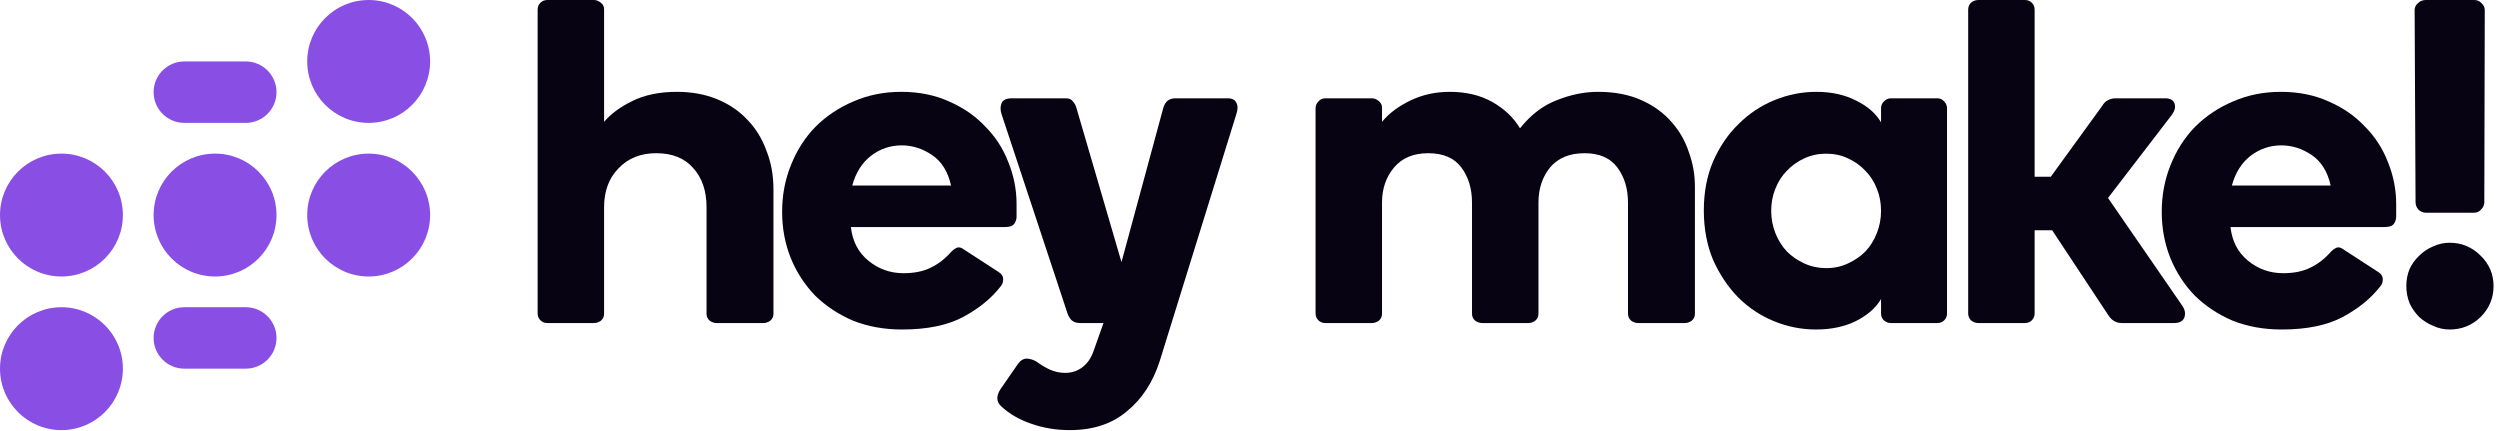
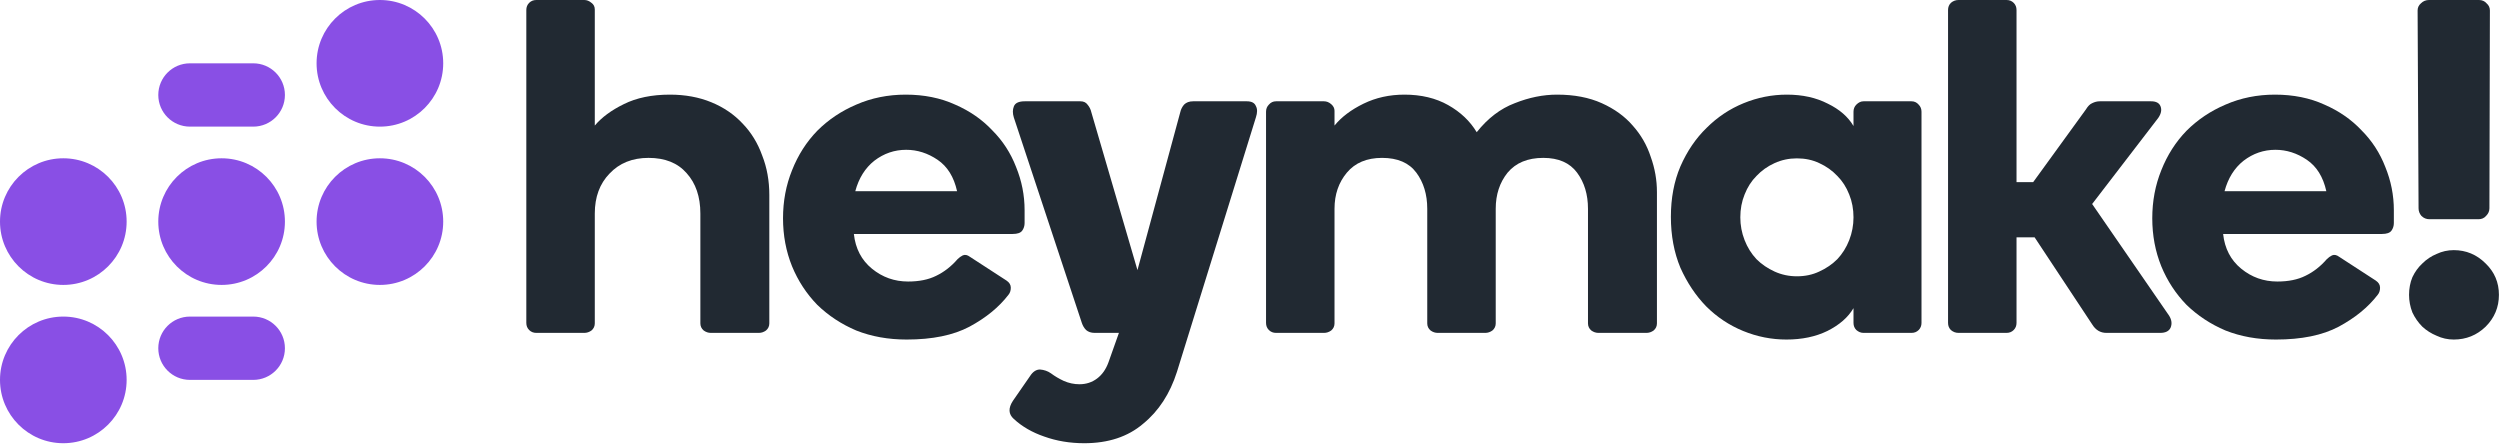
- <svg xmlns="http://www.w3.org/2000/svg" width="372" height="64" viewBox="0 0 372 64" fill="none">
+ <svg xmlns="http://www.w3.org/2000/svg" width="361" height="64" viewBox="0 0 361 64" fill="none">
  <path d="M22.857 13.714C22.857 11.19 24.904 9.143 27.429 9.143H36.571C39.096 9.143 41.143 11.19 41.143 13.714C41.143 16.239 39.096 18.286 36.571 18.286H27.429C24.904 18.286 22.857 16.239 22.857 13.714Z" fill="#894FE5" />
  <path d="M45.714 9.143C45.714 4.093 49.808 0 54.857 0C59.907 0 64 4.093 64 9.143C64 14.192 59.907 18.286 54.857 18.286C49.808 18.286 45.714 14.192 45.714 9.143Z" fill="#894FE5" />
  <path d="M0 32C0 26.951 4.093 22.857 9.143 22.857C14.192 22.857 18.286 26.951 18.286 32C18.286 37.05 14.192 41.143 9.143 41.143C4.093 41.143 0 37.05 0 32Z" fill="#894FE5" />
  <path d="M22.857 32C22.857 26.951 26.951 22.857 32 22.857C37.05 22.857 41.143 26.951 41.143 32C41.143 37.05 37.05 41.143 32 41.143C26.951 41.143 22.857 37.05 22.857 32Z" fill="#894FE5" />
  <path d="M45.714 32C45.714 26.951 49.808 22.857 54.857 22.857C59.907 22.857 64 26.951 64 32C64 37.05 59.907 41.143 54.857 41.143C49.808 41.143 45.714 37.05 45.714 32Z" fill="#894FE5" />
  <path d="M0 54.857C0 49.808 4.093 45.714 9.143 45.714C14.192 45.714 18.286 49.808 18.286 54.857C18.286 59.907 14.192 64 9.143 64C4.093 64 0 59.907 0 54.857Z" fill="#894FE5" />
  <path d="M22.857 50.286C22.857 47.761 24.904 45.714 27.429 45.714H36.571C39.096 45.714 41.143 47.761 41.143 50.286C41.143 52.81 39.096 54.857 36.571 54.857H27.429C24.904 54.857 22.857 52.81 22.857 50.286Z" fill="#894FE5" />
-   <path d="M105.133 30.833C105.133 28.406 104.469 26.461 103.142 24.996C101.86 23.531 100.029 22.798 97.648 22.798C95.313 22.798 93.436 23.554 92.017 25.064C90.598 26.529 89.888 28.452 89.888 30.833V46.695C89.888 47.107 89.728 47.451 89.408 47.725C89.087 47.954 88.744 48.069 88.378 48.069H81.442C81.03 48.069 80.687 47.931 80.412 47.657C80.137 47.382 80 47.039 80 46.627V1.442C80 1.03 80.137 0.687 80.412 0.412C80.687 0.137 81.03 0 81.442 0H88.378C88.744 0 89.087 0.137 89.408 0.412C89.728 0.641 89.888 0.961 89.888 1.373V18.129C90.896 16.939 92.292 15.908 94.077 15.039C95.908 14.123 98.129 13.665 100.738 13.665C102.936 13.665 104.927 14.031 106.712 14.764C108.498 15.496 110.009 16.526 111.245 17.854C112.481 19.136 113.419 20.669 114.06 22.455C114.747 24.195 115.09 26.094 115.09 28.154V46.695C115.09 47.107 114.93 47.451 114.609 47.725C114.289 47.954 113.946 48.069 113.579 48.069H106.644C106.278 48.069 105.934 47.954 105.614 47.725C105.293 47.451 105.133 47.107 105.133 46.695V30.833Z" fill="#080312" />
-   <path d="M134.098 13.665C136.753 13.665 139.133 14.146 141.239 15.107C143.345 16.023 145.131 17.259 146.595 18.815C148.106 20.326 149.251 22.089 150.029 24.103C150.853 26.117 151.265 28.2 151.265 30.352V32.206C151.265 32.618 151.151 32.984 150.922 33.305C150.693 33.625 150.235 33.785 149.548 33.785H126.613C126.842 35.891 127.711 37.562 129.222 38.798C130.733 40.034 132.472 40.652 134.441 40.652C136.043 40.652 137.394 40.378 138.492 39.828C139.637 39.279 140.667 38.478 141.583 37.425C141.812 37.196 142.063 37.013 142.338 36.876C142.658 36.738 143.002 36.807 143.368 37.081L148.656 40.515C149.068 40.79 149.274 41.133 149.274 41.545C149.274 41.957 149.159 42.3 148.93 42.575C147.557 44.361 145.68 45.894 143.299 47.176C140.965 48.412 137.943 49.03 134.235 49.03C131.58 49.03 129.153 48.595 126.956 47.725C124.804 46.81 122.927 45.574 121.325 44.017C119.769 42.415 118.555 40.561 117.686 38.455C116.816 36.303 116.381 33.991 116.381 31.519C116.381 29.047 116.816 26.735 117.686 24.584C118.555 22.386 119.769 20.486 121.325 18.884C122.927 17.282 124.804 16.023 126.956 15.107C129.153 14.146 131.534 13.665 134.098 13.665ZM141.514 27.605C141.056 25.545 140.118 24.034 138.698 23.073C137.279 22.112 135.769 21.631 134.166 21.631C132.472 21.631 130.939 22.157 129.565 23.21C128.238 24.263 127.322 25.728 126.819 27.605H141.514Z" fill="#080312" />
-   <path d="M159.186 64C157.126 64 155.203 63.679 153.417 63.039C151.678 62.444 150.213 61.597 149.023 60.498C148.244 59.811 148.198 58.941 148.885 57.888L151.357 54.318C151.769 53.677 152.25 53.356 152.799 53.356C153.394 53.402 153.921 53.585 154.379 53.906C154.928 54.318 155.546 54.684 156.233 55.004C156.965 55.325 157.721 55.485 158.499 55.485C159.46 55.485 160.307 55.21 161.04 54.661C161.772 54.112 162.322 53.333 162.688 52.326L164.198 48.069H160.696C160.193 48.069 159.781 47.931 159.46 47.657C159.186 47.382 158.98 47.039 158.842 46.627L149.023 16.961C148.839 16.366 148.839 15.84 149.023 15.382C149.206 14.878 149.732 14.627 150.602 14.627H158.636C159.094 14.627 159.437 14.787 159.666 15.107C159.941 15.428 160.124 15.794 160.216 16.206L166.877 39.004L173.057 16.206C173.148 15.794 173.332 15.428 173.606 15.107C173.927 14.787 174.362 14.627 174.911 14.627H182.671C183.357 14.627 183.792 14.855 183.975 15.313C184.204 15.725 184.204 16.275 183.975 16.961L172.576 53.7C171.569 56.858 169.944 59.353 167.701 61.184C165.503 63.062 162.665 64 159.186 64Z" fill="#080312" />
-   <path d="M205.645 46.695C205.645 47.107 205.485 47.451 205.164 47.725C204.844 47.954 204.5 48.069 204.134 48.069H197.198C196.786 48.069 196.443 47.931 196.168 47.657C195.894 47.382 195.756 47.039 195.756 46.627V16.137C195.756 15.725 195.894 15.382 196.168 15.107C196.443 14.787 196.786 14.627 197.198 14.627H204.134C204.5 14.627 204.844 14.764 205.164 15.039C205.485 15.313 205.645 15.634 205.645 16V18.129C206.652 16.893 208.048 15.84 209.834 14.97C211.619 14.1 213.588 13.665 215.739 13.665C218.166 13.665 220.271 14.169 222.057 15.176C223.842 16.183 225.216 17.488 226.177 19.09C227.779 17.076 229.61 15.68 231.671 14.901C233.731 14.077 235.768 13.665 237.782 13.665C240.254 13.665 242.406 14.077 244.237 14.901C246.068 15.725 247.556 16.801 248.701 18.129C249.891 19.456 250.761 20.967 251.31 22.661C251.905 24.309 252.203 26.003 252.203 27.742V46.695C252.203 47.107 252.043 47.451 251.722 47.725C251.402 47.954 251.058 48.069 250.692 48.069H243.756C243.39 48.069 243.047 47.954 242.726 47.725C242.406 47.451 242.246 47.107 242.246 46.695V30.146C242.246 28.086 241.719 26.346 240.666 24.927C239.613 23.508 237.988 22.798 235.791 22.798C233.548 22.798 231.831 23.508 230.641 24.927C229.496 26.346 228.924 28.086 228.924 30.146V46.695C228.924 47.107 228.764 47.451 228.443 47.725C228.123 47.954 227.779 48.069 227.413 48.069H220.546C220.18 48.069 219.837 47.954 219.516 47.725C219.196 47.451 219.035 47.107 219.035 46.695V30.146C219.035 28.086 218.509 26.346 217.456 24.927C216.403 23.508 214.755 22.798 212.512 22.798C210.314 22.798 208.621 23.508 207.43 24.927C206.24 26.346 205.645 28.086 205.645 30.146V46.695Z" fill="#080312" />
-   <path d="M263.555 31.382C263.555 32.526 263.761 33.625 264.173 34.678C264.585 35.731 265.158 36.647 265.89 37.425C266.622 38.157 267.492 38.752 268.499 39.21C269.507 39.668 270.582 39.897 271.727 39.897C272.917 39.897 273.993 39.668 274.954 39.21C275.962 38.752 276.831 38.157 277.564 37.425C278.296 36.647 278.869 35.731 279.281 34.678C279.693 33.625 279.899 32.526 279.899 31.382C279.899 30.192 279.693 29.093 279.281 28.086C278.869 27.033 278.296 26.14 277.564 25.408C276.831 24.63 275.962 24.011 274.954 23.554C273.993 23.096 272.917 22.867 271.727 22.867C270.582 22.867 269.507 23.096 268.499 23.554C267.492 24.011 266.622 24.63 265.89 25.408C265.158 26.14 264.585 27.033 264.173 28.086C263.761 29.093 263.555 30.192 263.555 31.382ZM253.529 31.313C253.529 28.612 253.987 26.186 254.903 24.034C255.864 21.837 257.123 19.983 258.68 18.472C260.236 16.916 262.022 15.725 264.036 14.901C266.05 14.077 268.133 13.665 270.285 13.665C272.528 13.665 274.497 14.1 276.19 14.97C277.884 15.794 279.12 16.87 279.899 18.197V16.137C279.899 15.725 280.036 15.382 280.311 15.107C280.631 14.787 280.974 14.627 281.341 14.627H288.276C288.688 14.627 289.032 14.787 289.306 15.107C289.581 15.382 289.718 15.725 289.718 16.137V46.627C289.718 47.039 289.581 47.382 289.306 47.657C289.032 47.931 288.688 48.069 288.276 48.069H281.341C280.974 48.069 280.631 47.931 280.311 47.657C280.036 47.382 279.899 47.039 279.899 46.627V44.498C279.12 45.825 277.861 46.924 276.122 47.794C274.428 48.618 272.459 49.03 270.216 49.03C268.065 49.03 265.982 48.618 263.967 47.794C261.953 46.97 260.168 45.78 258.611 44.223C257.1 42.667 255.864 40.813 254.903 38.661C253.987 36.464 253.529 34.014 253.529 31.313Z" fill="#080312" />
-   <path d="M302.753 46.627C302.753 47.039 302.616 47.382 302.341 47.657C302.066 47.931 301.723 48.069 301.311 48.069H294.375C293.963 48.069 293.597 47.931 293.277 47.657C293.002 47.382 292.865 47.039 292.865 46.627V1.442C292.865 1.03 293.002 0.687 293.277 0.412C293.597 0.137 293.963 0 294.375 0H301.311C301.723 0 302.066 0.137 302.341 0.412C302.616 0.687 302.753 1.03 302.753 1.442V26.3H305.157L312.779 15.794C313.054 15.336 313.351 15.039 313.672 14.901C314.038 14.718 314.404 14.627 314.77 14.627H322.187C322.919 14.627 323.377 14.878 323.56 15.382C323.743 15.886 323.629 16.435 323.217 17.03L313.672 29.459L324.796 45.597C325.162 46.192 325.231 46.764 325.002 47.313C324.773 47.817 324.27 48.069 323.491 48.069H315.732C314.862 48.069 314.175 47.657 313.672 46.833L305.363 34.266H302.753V46.627Z" fill="#080312" />
-   <path d="M339.385 13.665C342.04 13.665 344.42 14.146 346.526 15.107C348.632 16.023 350.418 17.259 351.882 18.815C353.393 20.326 354.538 22.089 355.316 24.103C356.14 26.117 356.552 28.2 356.552 30.352V32.206C356.552 32.618 356.438 32.984 356.209 33.305C355.98 33.625 355.522 33.785 354.835 33.785H331.9C332.129 35.891 332.998 37.562 334.509 38.798C336.02 40.034 337.759 40.652 339.728 40.652C341.33 40.652 342.681 40.378 343.779 39.828C344.924 39.279 345.954 38.478 346.87 37.425C347.098 37.196 347.35 37.013 347.625 36.876C347.945 36.738 348.289 36.807 348.655 37.081L353.943 40.515C354.355 40.79 354.561 41.133 354.561 41.545C354.561 41.957 354.446 42.3 354.217 42.575C352.844 44.361 350.967 45.894 348.586 47.176C346.252 48.412 343.23 49.03 339.522 49.03C336.867 49.03 334.44 48.595 332.243 47.725C330.091 46.81 328.214 45.574 326.612 44.017C325.056 42.415 323.842 40.561 322.973 38.455C322.103 36.303 321.668 33.991 321.668 31.519C321.668 29.047 322.103 26.735 322.973 24.584C323.842 22.386 325.056 20.486 326.612 18.884C328.214 17.282 330.091 16.023 332.243 15.107C334.44 14.146 336.821 13.665 339.385 13.665ZM346.801 27.605C346.343 25.545 345.405 24.034 343.985 23.073C342.566 22.112 341.056 21.631 339.453 21.631C337.759 21.631 336.226 22.157 334.852 23.21C333.525 24.263 332.609 25.728 332.106 27.605H346.801Z" fill="#080312" />
-   <path d="M369.666 30.077C369.666 30.489 369.506 30.855 369.185 31.176C368.91 31.496 368.544 31.657 368.086 31.657H361.013C360.556 31.657 360.166 31.496 359.846 31.176C359.571 30.855 359.434 30.489 359.434 30.077L359.297 1.511C359.297 1.099 359.457 0.755 359.777 0.481C360.098 0.16 360.487 0 360.945 0H368.155C368.613 0 368.979 0.16 369.254 0.481C369.574 0.755 369.734 1.099 369.734 1.511L369.666 30.077ZM364.516 49.03C363.646 49.03 362.822 48.847 362.043 48.481C361.265 48.16 360.578 47.725 359.983 47.176C359.388 46.581 358.908 45.894 358.541 45.116C358.221 44.292 358.061 43.445 358.061 42.575C358.061 41.66 358.221 40.813 358.541 40.034C358.908 39.256 359.388 38.592 359.983 38.043C360.578 37.448 361.265 36.99 362.043 36.669C362.822 36.303 363.646 36.12 364.516 36.12C366.301 36.12 367.835 36.761 369.116 38.043C370.398 39.279 371.039 40.79 371.039 42.575C371.039 44.361 370.398 45.894 369.116 47.176C367.835 48.412 366.301 49.03 364.516 49.03Z" fill="#080312" />
+   <path d="M101.133 30.833C101.133 28.406 100.469 26.461 99.142 24.996C97.86 23.531 96.029 22.798 93.648 22.798C91.313 22.798 89.436 23.554 88.017 25.064C86.598 26.529 85.888 28.452 85.888 30.833V46.695C85.888 47.107 85.728 47.451 85.408 47.725C85.087 47.954 84.744 48.069 84.378 48.069H77.442C77.03 48.069 76.687 47.931 76.412 47.657C76.137 47.382 76 47.039 76 46.627V1.442C76 1.03 76.137 0.687 76.412 0.412C76.687 0.137 77.03 0 77.442 0H84.378C84.744 0 85.087 0.137 85.408 0.412C85.728 0.641 85.888 0.961 85.888 1.373V18.129C86.896 16.939 88.292 15.908 90.077 15.039C91.908 14.123 94.129 13.665 96.738 13.665C98.936 13.665 100.927 14.031 102.712 14.764C104.498 15.496 106.009 16.526 107.245 17.854C108.481 19.136 109.419 20.669 110.06 22.455C110.747 24.195 111.09 26.094 111.09 28.154V46.695C111.09 47.107 110.93 47.451 110.609 47.725C110.289 47.954 109.946 48.069 109.579 48.069H102.644C102.278 48.069 101.934 47.954 101.614 47.725C101.293 47.451 101.133 47.107 101.133 46.695V30.833Z" fill="#212932" />
+   <path d="M130.784 13.665C133.44 13.665 135.82 14.146 137.926 15.107C140.032 16.023 141.817 17.259 143.282 18.816C144.793 20.326 145.937 22.089 146.716 24.103C147.54 26.117 147.952 28.2 147.952 30.352V32.206C147.952 32.618 147.837 32.984 147.608 33.305C147.379 33.625 146.922 33.785 146.235 33.785H123.299C123.528 35.891 124.398 37.562 125.909 38.798C127.42 40.034 129.159 40.652 131.128 40.652C132.73 40.652 134.08 40.378 135.179 39.828C136.324 39.279 137.354 38.478 138.269 37.425C138.498 37.196 138.75 37.013 139.025 36.876C139.345 36.738 139.688 36.807 140.055 37.081L145.342 40.515C145.754 40.79 145.96 41.133 145.96 41.545C145.96 41.957 145.846 42.3 145.617 42.575C144.244 44.361 142.367 45.894 139.986 47.176C137.651 48.412 134.63 49.03 130.922 49.03C128.266 49.03 125.84 48.595 123.643 47.725C121.491 46.81 119.614 45.574 118.012 44.017C116.455 42.415 115.242 40.561 114.372 38.455C113.503 36.303 113.068 33.991 113.068 31.519C113.068 29.047 113.503 26.735 114.372 24.584C115.242 22.386 116.455 20.486 118.012 18.884C119.614 17.282 121.491 16.023 123.643 15.107C125.84 14.146 128.221 13.665 130.784 13.665ZM138.201 27.605C137.743 25.545 136.804 24.034 135.385 23.073C133.966 22.112 132.455 21.631 130.853 21.631C129.159 21.631 127.626 22.157 126.252 23.21C124.925 24.263 124.009 25.728 123.505 27.605H138.201Z" fill="#212932" />
+   <path d="M156.559 64C154.499 64 152.576 63.679 150.791 63.039C149.051 62.444 147.586 61.597 146.396 60.498C145.618 59.811 145.572 58.941 146.259 57.888L148.731 54.318C149.143 53.677 149.623 53.356 150.173 53.356C150.768 53.402 151.294 53.585 151.752 53.906C152.302 54.318 152.92 54.684 153.606 55.004C154.339 55.325 155.094 55.485 155.872 55.485C156.834 55.485 157.681 55.21 158.413 54.661C159.146 54.112 159.695 53.333 160.061 52.326L161.572 48.069H158.07C157.566 48.069 157.154 47.931 156.834 47.657C156.559 47.382 156.353 47.039 156.216 46.627L146.396 16.961C146.213 16.366 146.213 15.84 146.396 15.382C146.579 14.878 147.106 14.627 147.975 14.627H156.01C156.467 14.627 156.811 14.787 157.04 15.107C157.314 15.428 157.497 15.794 157.589 16.206L164.25 39.004L170.43 16.206C170.522 15.794 170.705 15.428 170.98 15.107C171.3 14.787 171.735 14.627 172.284 14.627H180.044C180.731 14.627 181.166 14.855 181.349 15.313C181.578 15.725 181.578 16.275 181.349 16.961L169.95 53.7C168.942 56.858 167.317 59.353 165.074 61.184C162.877 63.062 160.038 64 156.559 64Z" fill="#212932" />
+   <path d="M192.704 46.695C192.704 47.107 192.544 47.451 192.224 47.725C191.903 47.954 191.56 48.069 191.194 48.069H184.258C183.846 48.069 183.503 47.931 183.228 47.657C182.953 47.382 182.816 47.039 182.816 46.627V16.137C182.816 15.725 182.953 15.382 183.228 15.107C183.503 14.787 183.846 14.627 184.258 14.627H191.194C191.56 14.627 191.903 14.764 192.224 15.039C192.544 15.313 192.704 15.634 192.704 16V18.129C193.712 16.893 195.108 15.84 196.893 14.97C198.679 14.1 200.647 13.665 202.799 13.665C205.225 13.665 207.331 14.169 209.116 15.176C210.902 16.183 212.275 17.488 213.237 19.09C214.839 17.076 216.67 15.68 218.73 14.901C220.79 14.077 222.827 13.665 224.842 13.665C227.314 13.665 229.465 14.077 231.297 14.901C233.128 15.725 234.616 16.801 235.76 18.129C236.95 19.456 237.82 20.967 238.37 22.661C238.965 24.309 239.262 26.003 239.262 27.742V46.695C239.262 47.107 239.102 47.451 238.782 47.725C238.461 47.954 238.118 48.069 237.752 48.069H230.816C230.45 48.069 230.106 47.954 229.786 47.725C229.465 47.451 229.305 47.107 229.305 46.695V30.146C229.305 28.086 228.779 26.346 227.726 24.927C226.673 23.508 225.048 22.798 222.85 22.798C220.607 22.798 218.89 23.508 217.7 24.927C216.556 26.346 215.983 28.086 215.983 30.146V46.695C215.983 47.107 215.823 47.451 215.503 47.725C215.182 47.954 214.839 48.069 214.473 48.069H207.606C207.239 48.069 206.896 47.954 206.576 47.725C206.255 47.451 206.095 47.107 206.095 46.695V30.146C206.095 28.086 205.568 26.346 204.516 24.927C203.463 23.508 201.815 22.798 199.571 22.798C197.374 22.798 195.68 23.508 194.49 24.927C193.3 26.346 192.704 28.086 192.704 30.146V46.695Z" fill="#212932" />
+   <path d="M251.302 31.382C251.302 32.526 251.508 33.625 251.92 34.678C252.332 35.731 252.904 36.647 253.636 37.425C254.369 38.157 255.239 38.752 256.246 39.21C257.253 39.668 258.329 39.897 259.473 39.897C260.663 39.897 261.739 39.668 262.701 39.21C263.708 38.752 264.578 38.157 265.31 37.425C266.043 36.647 266.615 35.731 267.027 34.678C267.439 33.625 267.645 32.526 267.645 31.382C267.645 30.192 267.439 29.093 267.027 28.086C266.615 27.033 266.043 26.14 265.31 25.408C264.578 24.63 263.708 24.011 262.701 23.554C261.739 23.096 260.663 22.867 259.473 22.867C258.329 22.867 257.253 23.096 256.246 23.554C255.239 24.011 254.369 24.63 253.636 25.408C252.904 26.14 252.332 27.033 251.92 28.086C251.508 29.093 251.302 30.192 251.302 31.382ZM241.276 31.313C241.276 28.612 241.734 26.186 242.649 24.034C243.611 21.837 244.869 19.983 246.426 18.472C247.982 16.916 249.768 15.725 251.782 14.901C253.796 14.077 255.879 13.665 258.031 13.665C260.274 13.665 262.243 14.1 263.937 14.97C265.631 15.794 266.867 16.87 267.645 18.197V16.137C267.645 15.725 267.782 15.382 268.057 15.107C268.377 14.787 268.721 14.627 269.087 14.627H276.023C276.435 14.627 276.778 14.787 277.053 15.107C277.327 15.382 277.465 15.725 277.465 16.137V46.627C277.465 47.039 277.327 47.382 277.053 47.657C276.778 47.931 276.435 48.069 276.023 48.069H269.087C268.721 48.069 268.377 47.931 268.057 47.657C267.782 47.382 267.645 47.039 267.645 46.627V44.498C266.867 45.825 265.608 46.924 263.868 47.794C262.174 48.618 260.206 49.03 257.962 49.03C255.811 49.03 253.728 48.618 251.714 47.794C249.699 46.97 247.914 45.78 246.357 44.223C244.847 42.667 243.611 40.813 242.649 38.661C241.734 36.464 241.276 34.014 241.276 31.313Z" fill="#212932" />
+   <path d="M291.186 46.627C291.186 47.039 291.049 47.382 290.774 47.657C290.499 47.931 290.156 48.069 289.744 48.069H282.808C282.396 48.069 282.03 47.931 281.71 47.657C281.435 47.382 281.298 47.039 281.298 46.627V1.442C281.298 1.03 281.435 0.687 281.71 0.412C282.03 0.137 282.396 0 282.808 0H289.744C290.156 0 290.499 0.137 290.774 0.412C291.049 0.687 291.186 1.03 291.186 1.442V26.3H293.59L301.212 15.794C301.487 15.336 301.784 15.039 302.105 14.901C302.471 14.718 302.837 14.627 303.203 14.627H310.62C311.352 14.627 311.81 14.878 311.993 15.382C312.176 15.886 312.062 16.435 311.65 17.03L302.105 29.459L313.229 45.597C313.595 46.192 313.664 46.764 313.435 47.313C313.206 47.817 312.703 48.069 311.924 48.069H304.165C303.295 48.069 302.608 47.657 302.105 46.833L293.796 34.266H291.186V46.627Z" fill="#212932" />
+   <path d="M328.504 13.665C331.16 13.665 333.54 14.146 335.646 15.107C337.752 16.023 339.537 17.259 341.002 18.816C342.513 20.326 343.657 22.089 344.436 24.103C345.26 26.117 345.672 28.2 345.672 30.352V32.206C345.672 32.618 345.557 32.984 345.328 33.305C345.099 33.625 344.642 33.785 343.955 33.785H321.019C321.248 35.891 322.118 37.562 323.629 38.798C325.139 40.034 326.879 40.652 328.848 40.652C330.45 40.652 331.8 40.378 332.899 39.828C334.044 39.279 335.074 38.478 335.989 37.425C336.218 37.196 336.47 37.013 336.745 36.876C337.065 36.738 337.408 36.807 337.775 37.081L343.062 40.515C343.474 40.79 343.68 41.133 343.68 41.545C343.68 41.957 343.566 42.3 343.337 42.575C341.964 44.361 340.087 45.894 337.706 47.176C335.371 48.412 332.35 49.03 328.642 49.03C325.986 49.03 323.56 48.595 321.363 47.725C319.211 46.81 317.334 45.574 315.732 44.017C314.175 42.415 312.962 40.561 312.092 38.455C311.222 36.303 310.788 33.991 310.788 31.519C310.788 29.047 311.222 26.735 312.092 24.584C312.962 22.386 314.175 20.486 315.732 18.884C317.334 17.282 319.211 16.023 321.363 15.107C323.56 14.146 325.941 13.665 328.504 13.665ZM335.921 27.605C335.463 25.545 334.524 24.034 333.105 23.073C331.686 22.112 330.175 21.631 328.573 21.631C326.879 21.631 325.345 22.157 323.972 23.21C322.644 24.263 321.729 25.728 321.225 27.605H335.921Z" fill="#212932" />
+   <path d="M359.472 30.077C359.472 30.489 359.312 30.855 358.991 31.176C358.717 31.496 358.35 31.657 357.893 31.657H350.82C350.362 31.657 349.973 31.496 349.652 31.176C349.378 30.855 349.24 30.489 349.24 30.077L349.103 1.511C349.103 1.099 349.263 0.755 349.584 0.481C349.904 0.16 350.293 0 350.751 0H357.961C358.419 0 358.785 0.16 359.06 0.481C359.381 0.755 359.541 1.099 359.541 1.511L359.472 30.077ZM354.322 49.03C353.452 49.03 352.628 48.847 351.85 48.481C351.072 48.16 350.385 47.725 349.79 47.176C349.195 46.581 348.714 45.894 348.348 45.116C348.027 44.292 347.867 43.445 347.867 42.575C347.867 41.66 348.027 40.813 348.348 40.034C348.714 39.256 349.195 38.592 349.79 38.043C350.385 37.448 351.072 36.99 351.85 36.669C352.628 36.303 353.452 36.12 354.322 36.12C356.107 36.12 357.641 36.761 358.923 38.043C360.205 39.279 360.845 40.79 360.845 42.575C360.845 44.361 360.205 45.894 358.923 47.176C357.641 48.412 356.107 49.03 354.322 49.03Z" fill="#212932" />
</svg>
